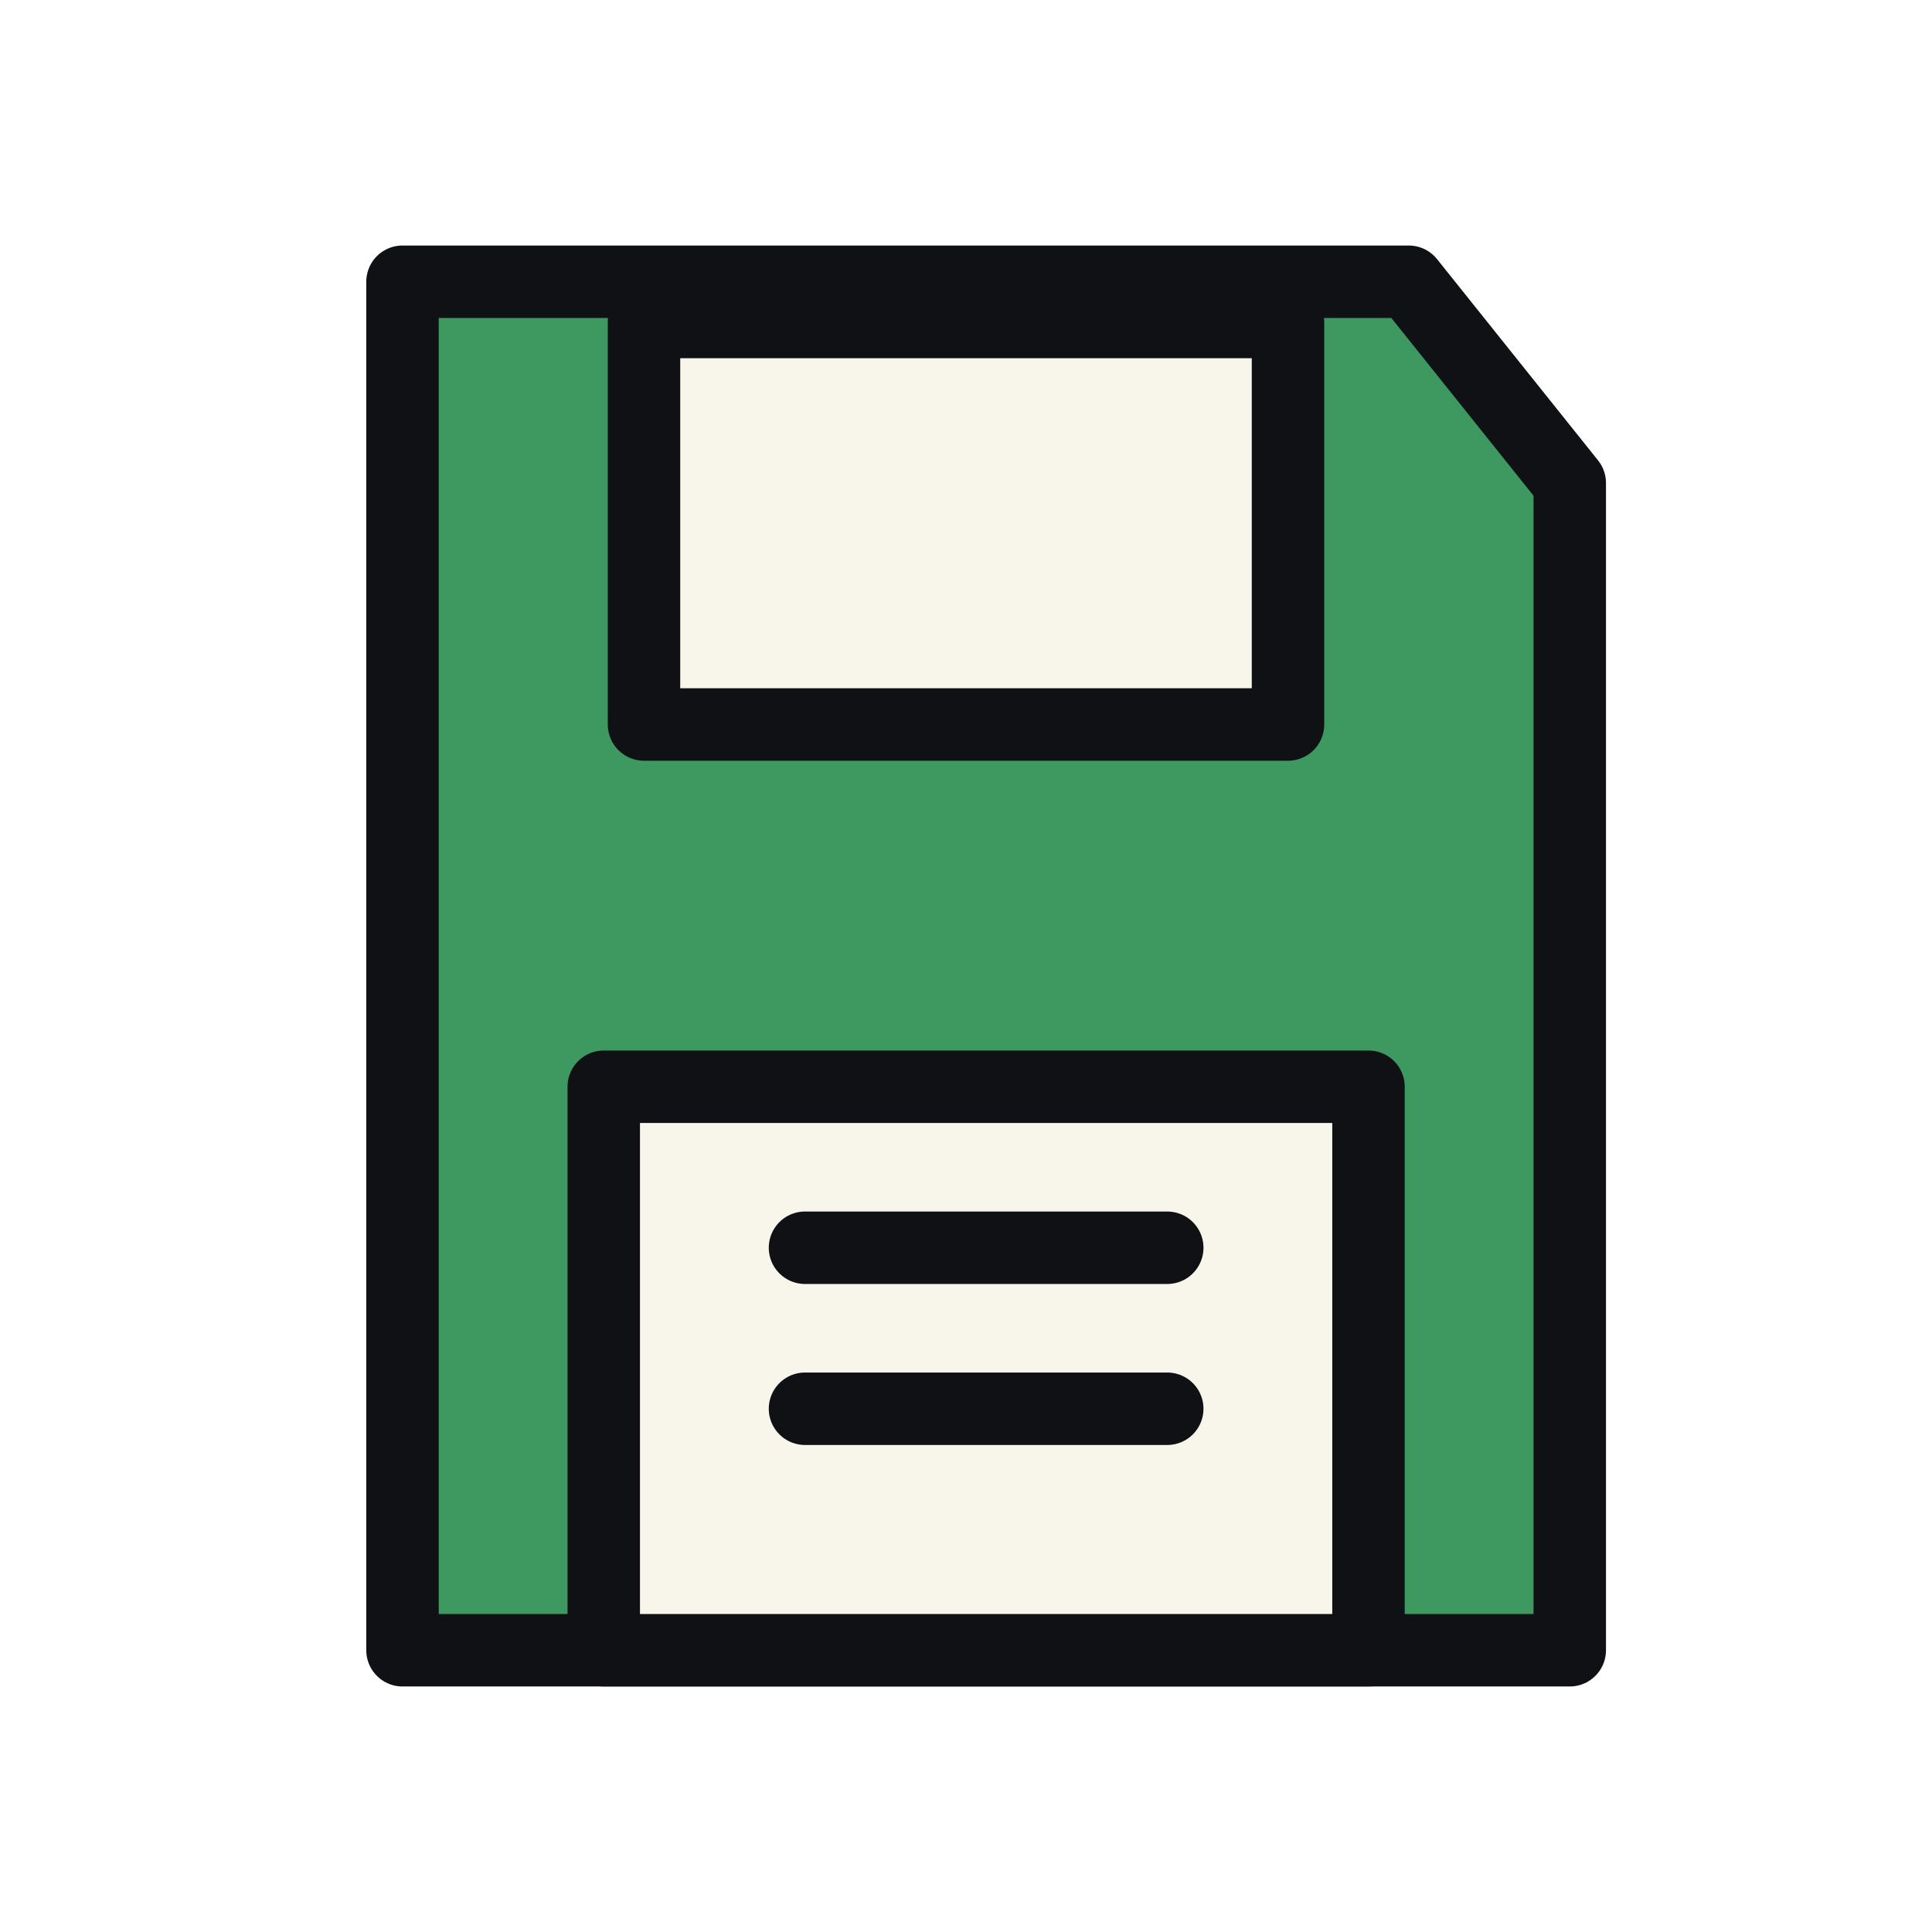
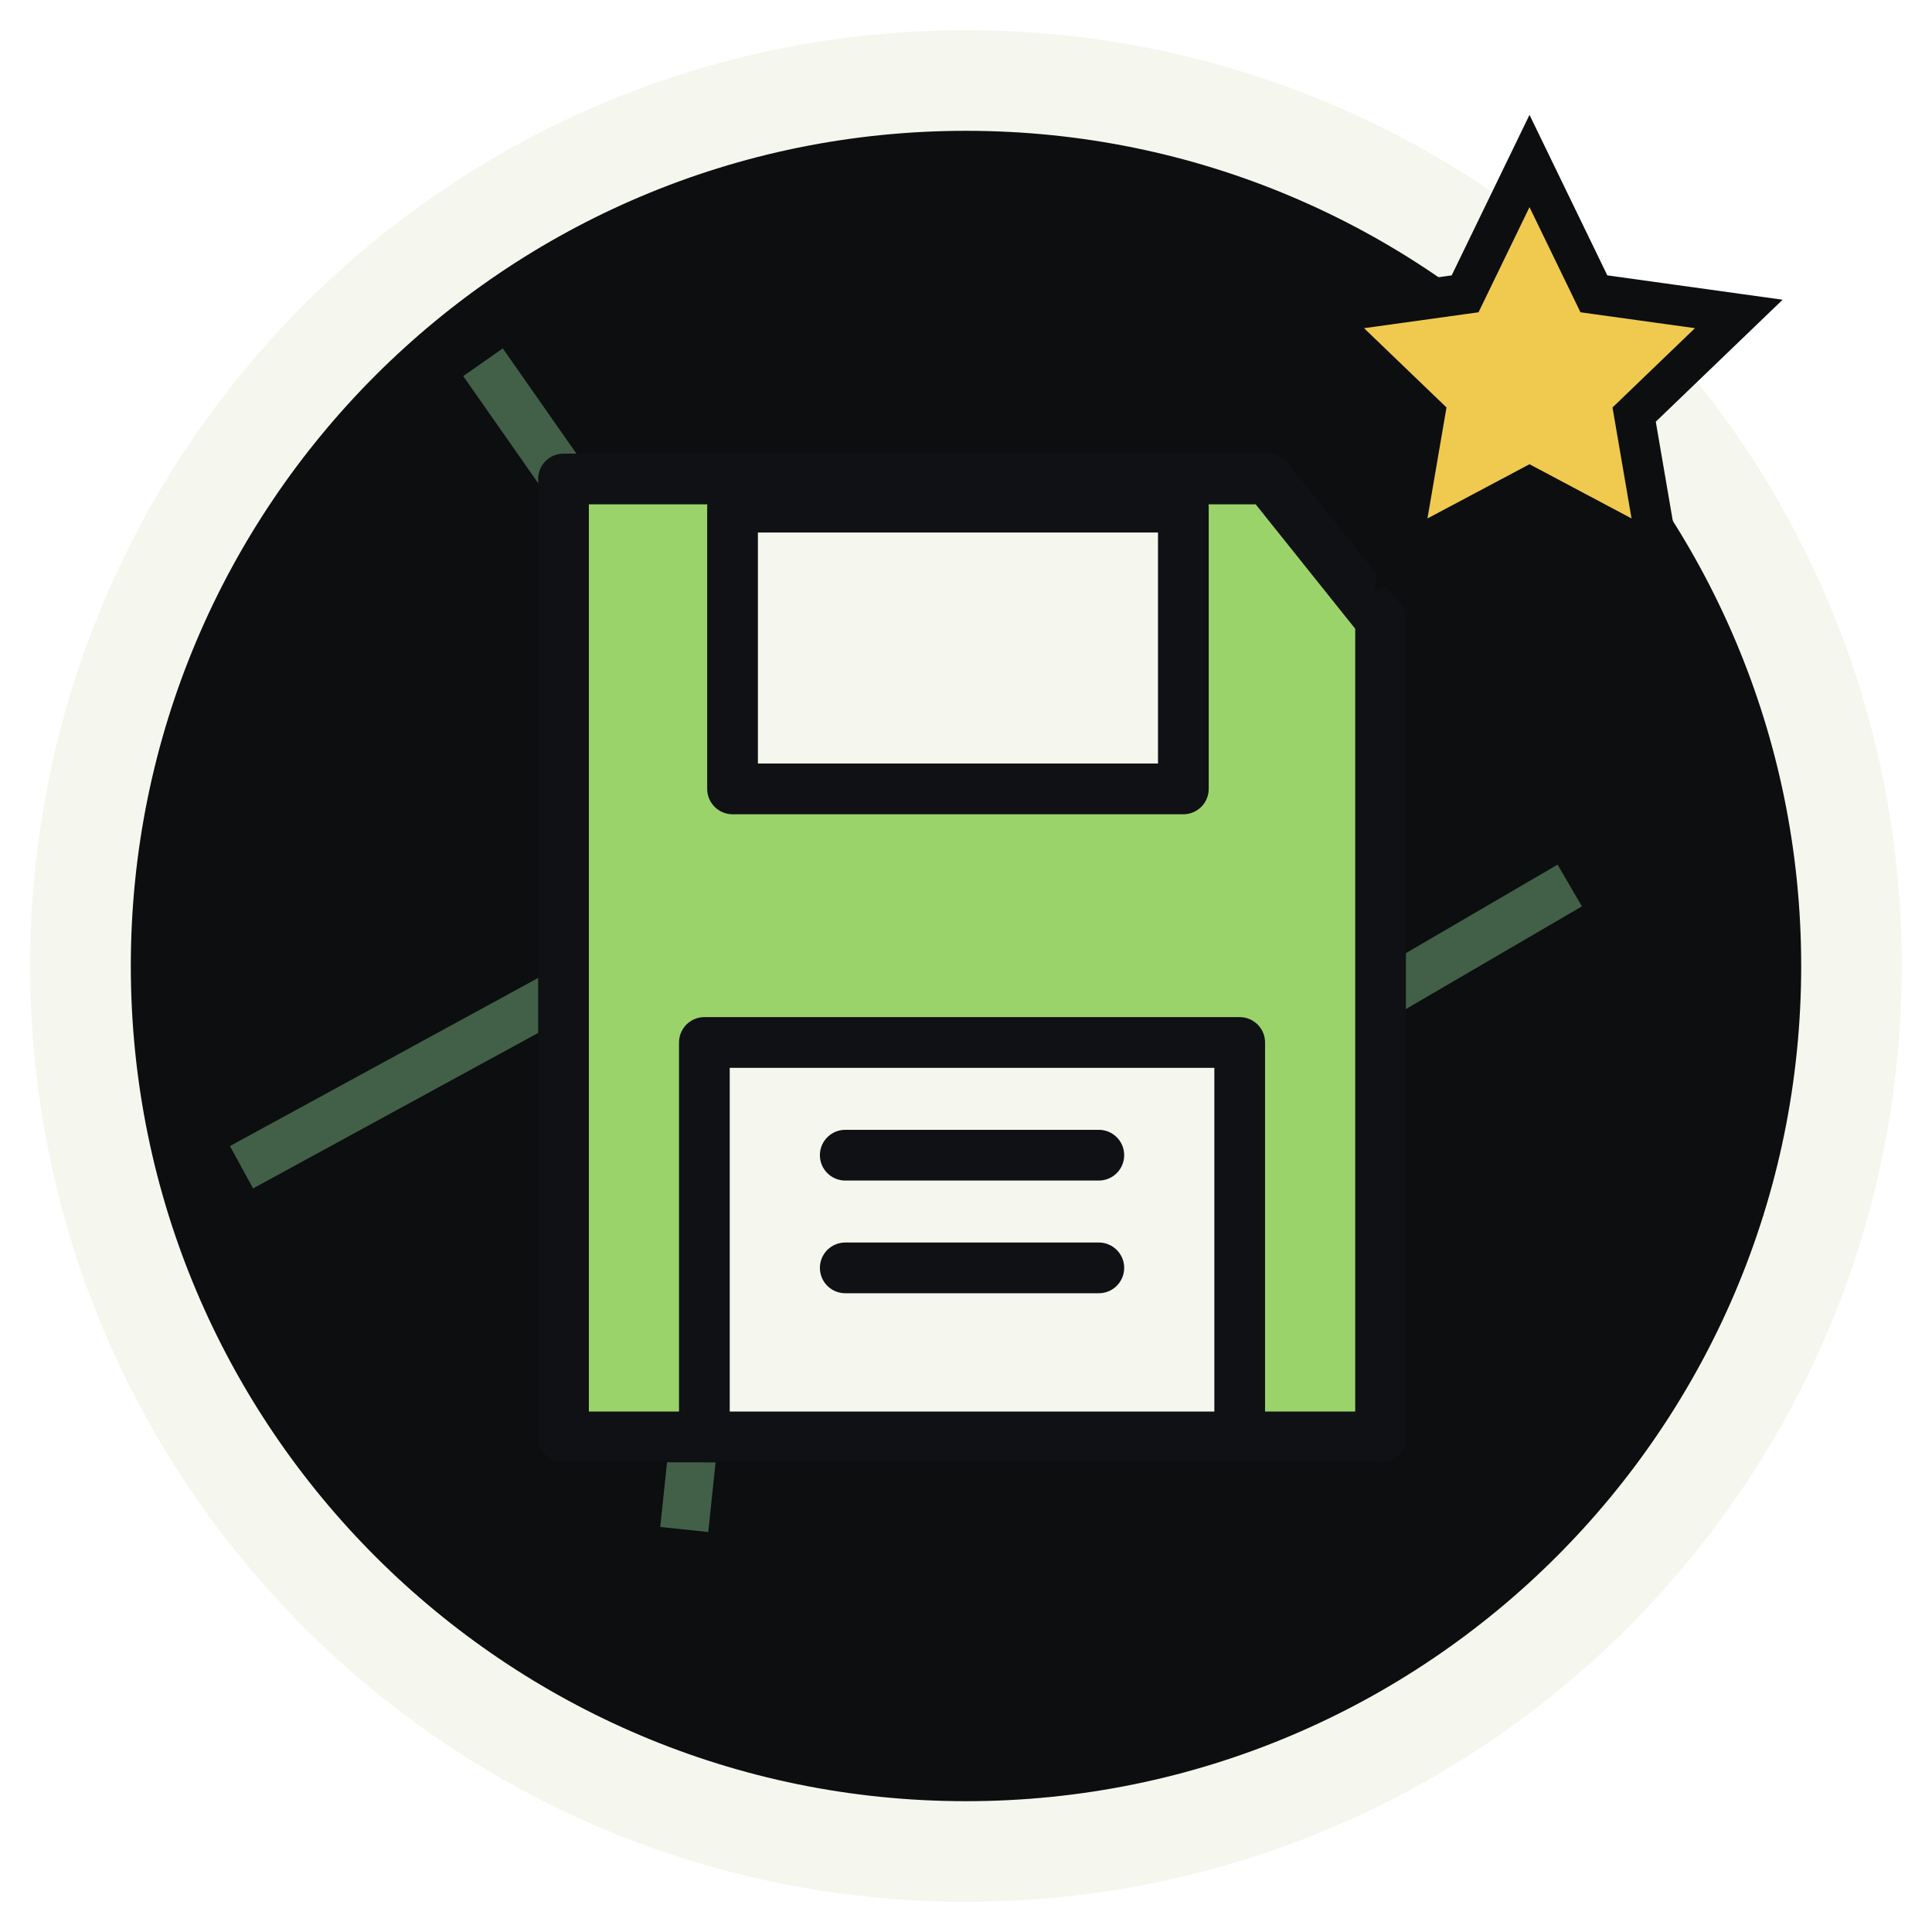
<svg xmlns="http://www.w3.org/2000/svg" width="480" height="480" viewBox="0 0 48 48">
-   <g stroke="#101114" stroke-width="1.8" stroke-linejoin="round" stroke-linecap="round">
-     <path fill="#3d995f" d="M10 7h25l4 5v29H10z" />
-     <path fill="#f8f6eb" d="M16 8h16v10H16zM15 27h19v14H15z" />
-     <path fill="none" d="M20 31h9m-9 4h9" />
+   <circle cx="24" cy="24" r="22" fill="#0c0e10" stroke="#f5f6ed" stroke-width="2.5" />
+   <path d="M6 29l11-6 10 6 12-7M12 9l7 10-2 19" fill="none" stroke="#425f48" stroke-width="1.2" />
+   <g transform="translate(7 7) scale(.70)">
+     <g stroke="#101114" stroke-width="1.8" stroke-linejoin="round" stroke-linecap="round">
+       <path fill="#9ad36a" d="M10 7h25l4 5v29H10z" />
+       <path fill="#f5f6ed" d="M16 8h16v10H16zM15 27h19v14H15z" />
+       <path fill="none" d="M20 31h9m-9 4h9" />
+     </g>
  </g>
+   <path d="M38 4l1.6 3.3 3.6.5-2.6 2.5.6 3.5-3.2-1.7-3.2 1.7.6-3.5-2.6-2.5 3.6-.5z" fill="#f0c94f" stroke="#0c0e10" stroke-width="1" />
</svg>
